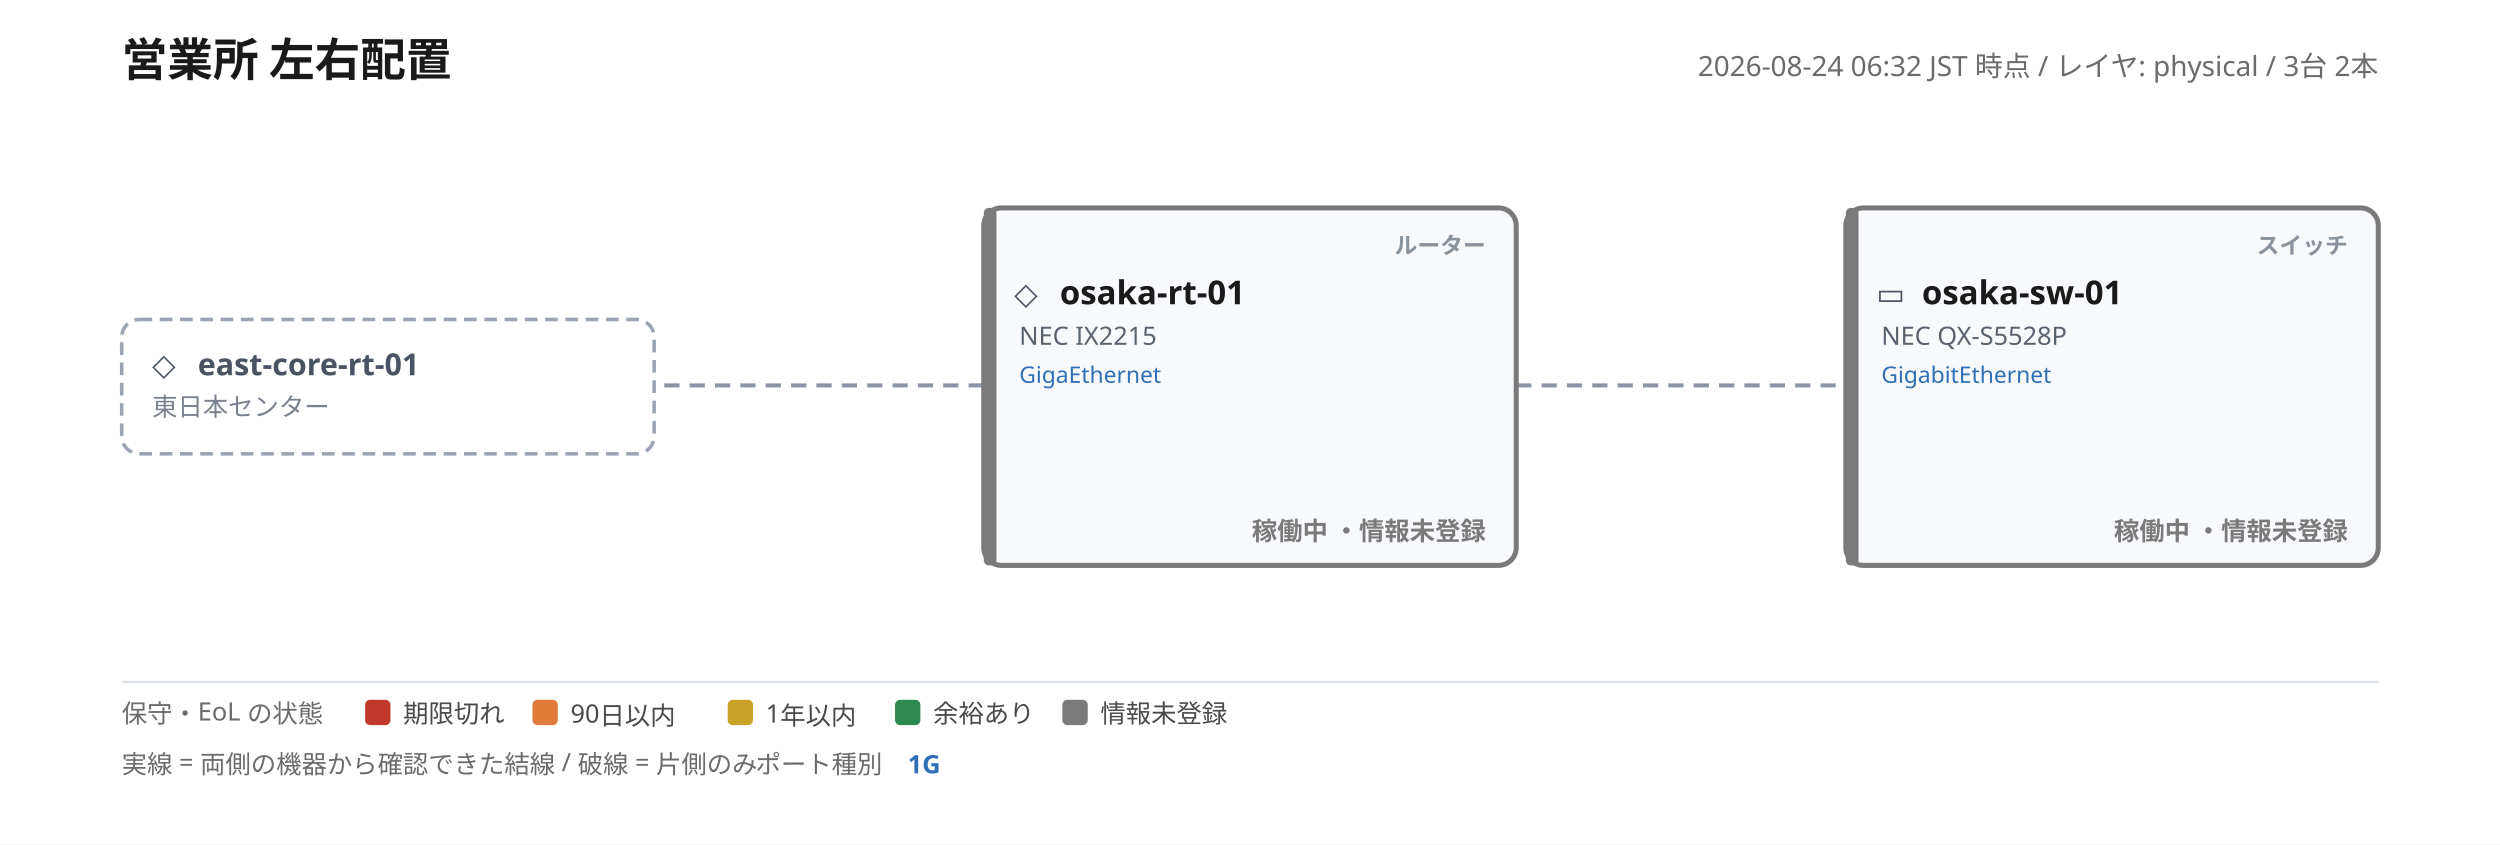
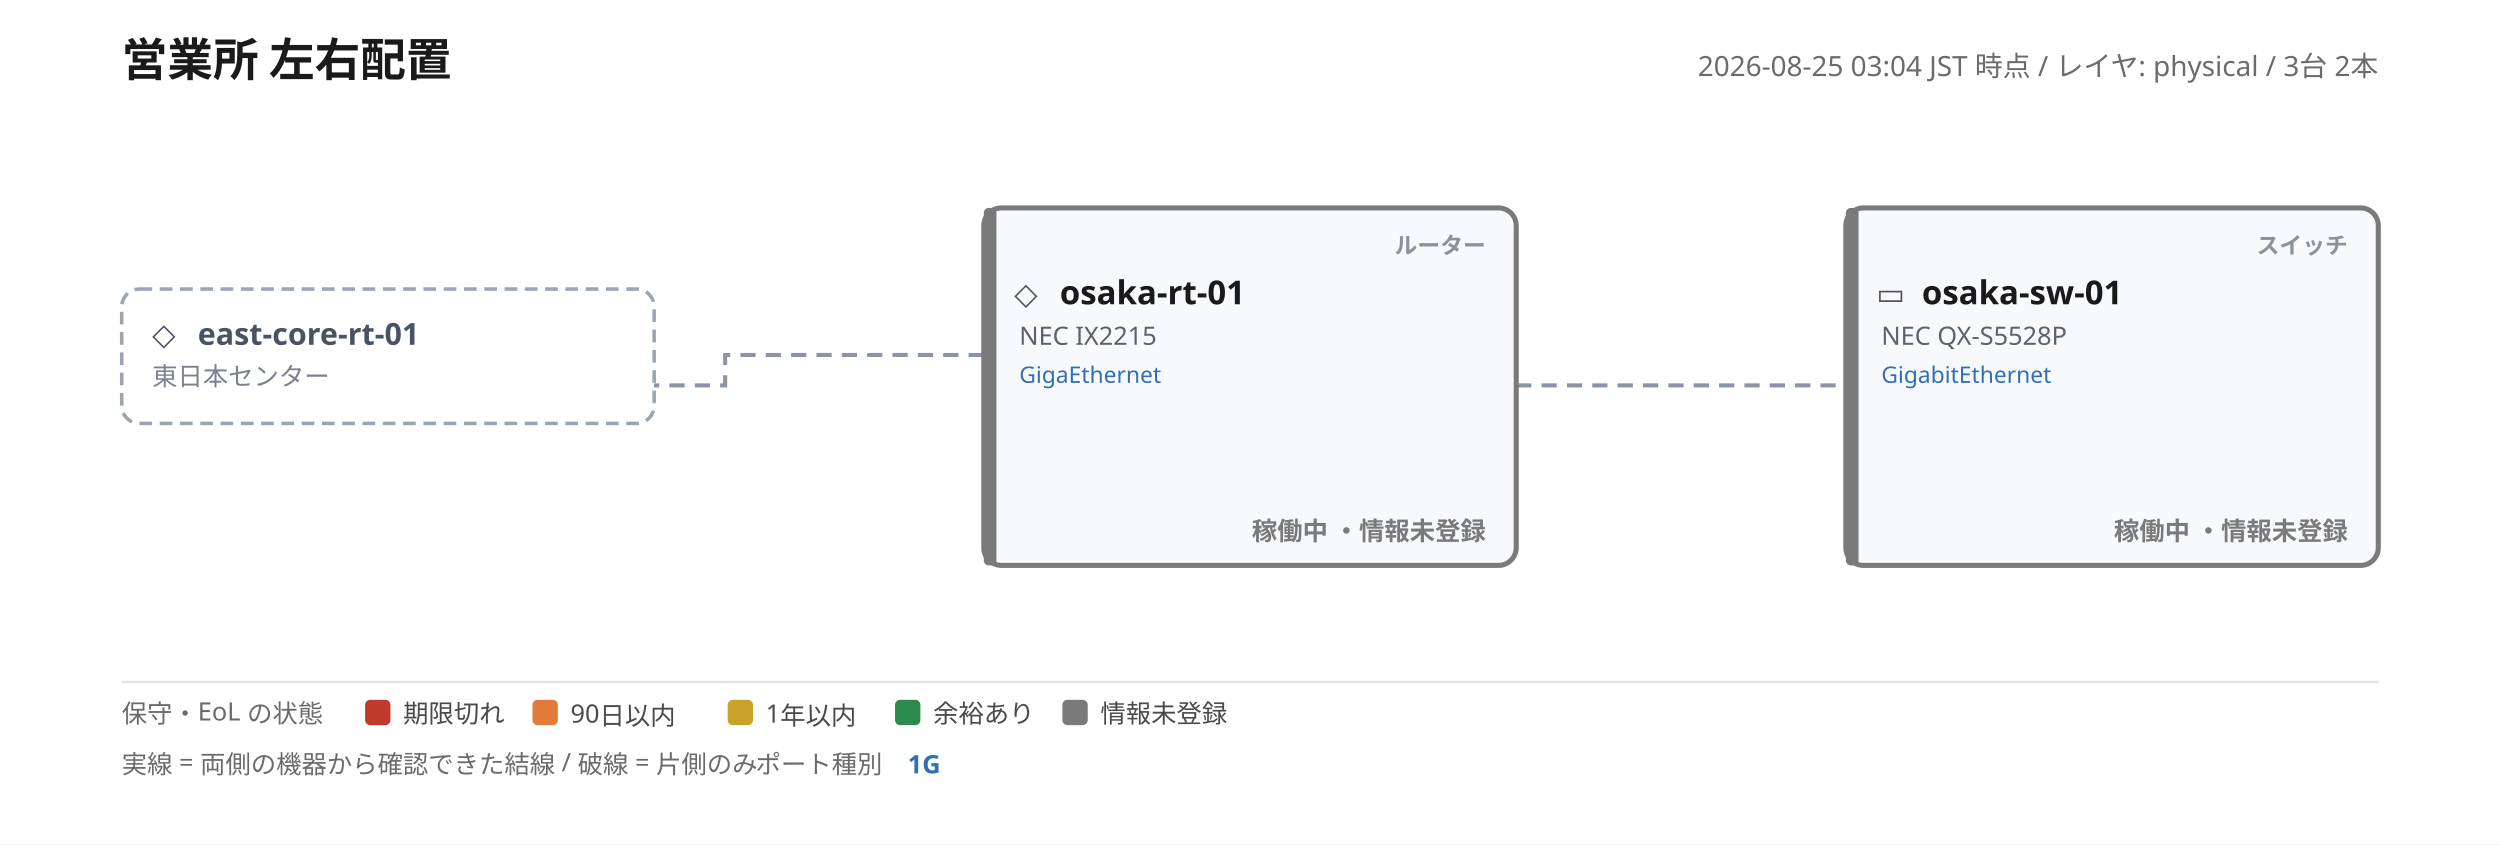
<svg xmlns="http://www.w3.org/2000/svg" width="986" height="333" viewBox="0 0 986 333" font-family="'Yu Gothic', 'Hiragino Kaku Gothic ProN', Meiryo, 'Noto Sans JP', sans-serif">
  <rect width="100%" height="100%" fill="#ffffff" />
  <text x="48" y="30" font-size="18" font-weight="700" fill="#1a1a1a">営業所 左右配置</text>
-   <text x="938" y="30" font-size="11" fill="#6b6b6b" text-anchor="end">2026-08-24 06:32 JST 時点 / レイヤ: physical / 3台 2本</text>
-   <polyline points="388,152 258,152" fill="none" stroke="#8a94a6" stroke-width="1.6" stroke-dasharray="6 4" />
-   <text class="port-label" x="378.0" y="160.5" font-size="10" fill="#2f6fb5" text-anchor="end" paint-order="stroke" stroke="#ffffff" stroke-width="3" />
-   <text class="port-label" x="268.0" y="160.5" font-size="10" fill="#2f6fb5" text-anchor="start" paint-order="stroke" stroke="#ffffff" stroke-width="3" />
+   <text x="938" y="30" font-size="11" fill="#6b6b6b" text-anchor="end">2026-08-25 03:04 JST 時点 / レイヤ: physical / 3台 2本</text>
+   <polyline points="388,140 286,140 286,152 258,152" fill="none" stroke="#8a94a6" stroke-width="1.6" stroke-dasharray="6 4" />
+   <text class="port-label" x="376.8" y="146.7" font-size="10" fill="#2f6fb5" text-anchor="end" paint-order="stroke" stroke="#ffffff" stroke-width="3" />
+   <text class="port-label" x="266.6" y="161.6" font-size="10" fill="#2f6fb5" text-anchor="start" paint-order="stroke" stroke="#ffffff" stroke-width="3" />
  <polyline points="598,152 728,152" fill="none" stroke="#8a94a6" stroke-width="1.6" stroke-dasharray="6 4" />
  <text class="port-label" x="608.0" y="160.5" font-size="10" fill="#2f6fb5" text-anchor="start" paint-order="stroke" stroke="#ffffff" stroke-width="3" />
  <text class="port-label" x="718.0" y="160.5" font-size="10" fill="#2f6fb5" text-anchor="end" paint-order="stroke" stroke="#ffffff" stroke-width="3" />
  <g>
-     <rect x="48" y="126" width="210" height="53" rx="7" fill="none" stroke="#9aa4b2" stroke-width="1.4" stroke-dasharray="5 3" />
-     <text x="60" y="148" font-size="12" fill="#4a5364">◇</text>
-     <text x="78" y="148" font-size="12" font-weight="700" fill="#4a5364">east-core-rt-01</text>
-     <text x="60" y="164" font-size="10" fill="#7a828f">東日本センター</text>
+     <rect x="48" y="114" width="210" height="53" rx="7" fill="none" stroke="#9aa4b2" stroke-width="1.4" stroke-dasharray="5 3" />
+     <text x="60" y="136" font-size="12" fill="#4a5364">◇</text>
+     <text x="78" y="136" font-size="12" font-weight="700" fill="#4a5364">east-core-rt-01</text>
+     <text x="60" y="152" font-size="10" fill="#7a828f">東日本センター</text>
  </g>
  <g>
    <rect x="388" y="82" width="210" height="141" rx="7" fill="#f7f9fc" stroke="#7a7a7a" stroke-width="2" />
    <rect x="388" y="82" width="5" height="141" rx="2" fill="#7a7a7a" />
    <text x="586" y="100" font-size="9" font-weight="700" fill="#8a929e" text-anchor="end">ルーター</text>
    <text x="400" y="120" font-size="12" fill="#4a5364">◇</text>
    <text x="418" y="120" font-size="13" font-weight="700" fill="#1a1a1a">osaka-rt-01</text>
    <text x="402" y="136" font-size="10" fill="#5a6270">NEC IX2215</text>
    <text x="402" y="151" font-size="9">
      <tspan fill="#2f6fb5">GigaEthernet</tspan>
    </text>
    <text x="586" y="213" font-size="10" font-weight="600" fill="#7a7a7a" text-anchor="end">稼働中 ・情報未登録</text>
  </g>
  <g>
    <rect x="728" y="82" width="210" height="141" rx="7" fill="#f7f9fc" stroke="#7a7a7a" stroke-width="2" />
    <rect x="728" y="82" width="5" height="141" rx="2" fill="#7a7a7a" />
    <text x="926" y="100" font-size="9" font-weight="700" fill="#8a929e" text-anchor="end">スイッチ</text>
    <text x="740" y="120" font-size="12" fill="#4a5364">▭</text>
    <text x="758" y="120" font-size="13" font-weight="700" fill="#1a1a1a">osaka-sw-01</text>
    <text x="742" y="136" font-size="10" fill="#5a6270">NEC QX-S5528P</text>
    <text x="742" y="151" font-size="9">
      <tspan fill="#2f6fb5">GigabitEthernet</tspan>
    </text>
    <text x="926" y="213" font-size="10" font-weight="600" fill="#7a7a7a" text-anchor="end">稼働中 ・情報未登録</text>
  </g>
  <line x1="48" y1="269" x2="938" y2="269" stroke="#dfe3ea" stroke-width="1" />
  <text x="48" y="285" font-size="10" fill="#6b6b6b">保守・EoL の状態</text>
  <rect x="144" y="276" width="10" height="10" rx="2" fill="#c0392b" />
  <text x="159" y="285" font-size="10" fill="#4a4a4a">期限切れ</text>
  <rect x="210" y="276" width="10" height="10" rx="2" fill="#e07b39" />
  <text x="225" y="285" font-size="10" fill="#4a4a4a">90日以内</text>
  <rect x="287" y="276" width="10" height="10" rx="2" fill="#c9a227" />
  <text x="302" y="285" font-size="10" fill="#4a4a4a">1年以内</text>
  <rect x="353" y="276" width="10" height="10" rx="2" fill="#2d8a4e" />
  <text x="368" y="285" font-size="10" fill="#4a4a4a">余裕あり</text>
  <rect x="419" y="276" width="10" height="10" rx="2" fill="#7a7a7a" />
  <text x="434" y="285" font-size="10" fill="#4a4a4a">情報未登録</text>
  <text x="48" y="305" font-size="10" fill="#6b6b6b">実線 = 両側の機器から確認できた結線 / 破線 = 片側のみ</text>
  <text x="298" y="305" font-size="10" fill="#6b6b6b">ポート種別</text>
  <text x="358" y="305" font-size="10" fill="#2f6fb5" font-weight="700">1G</text>
</svg>
